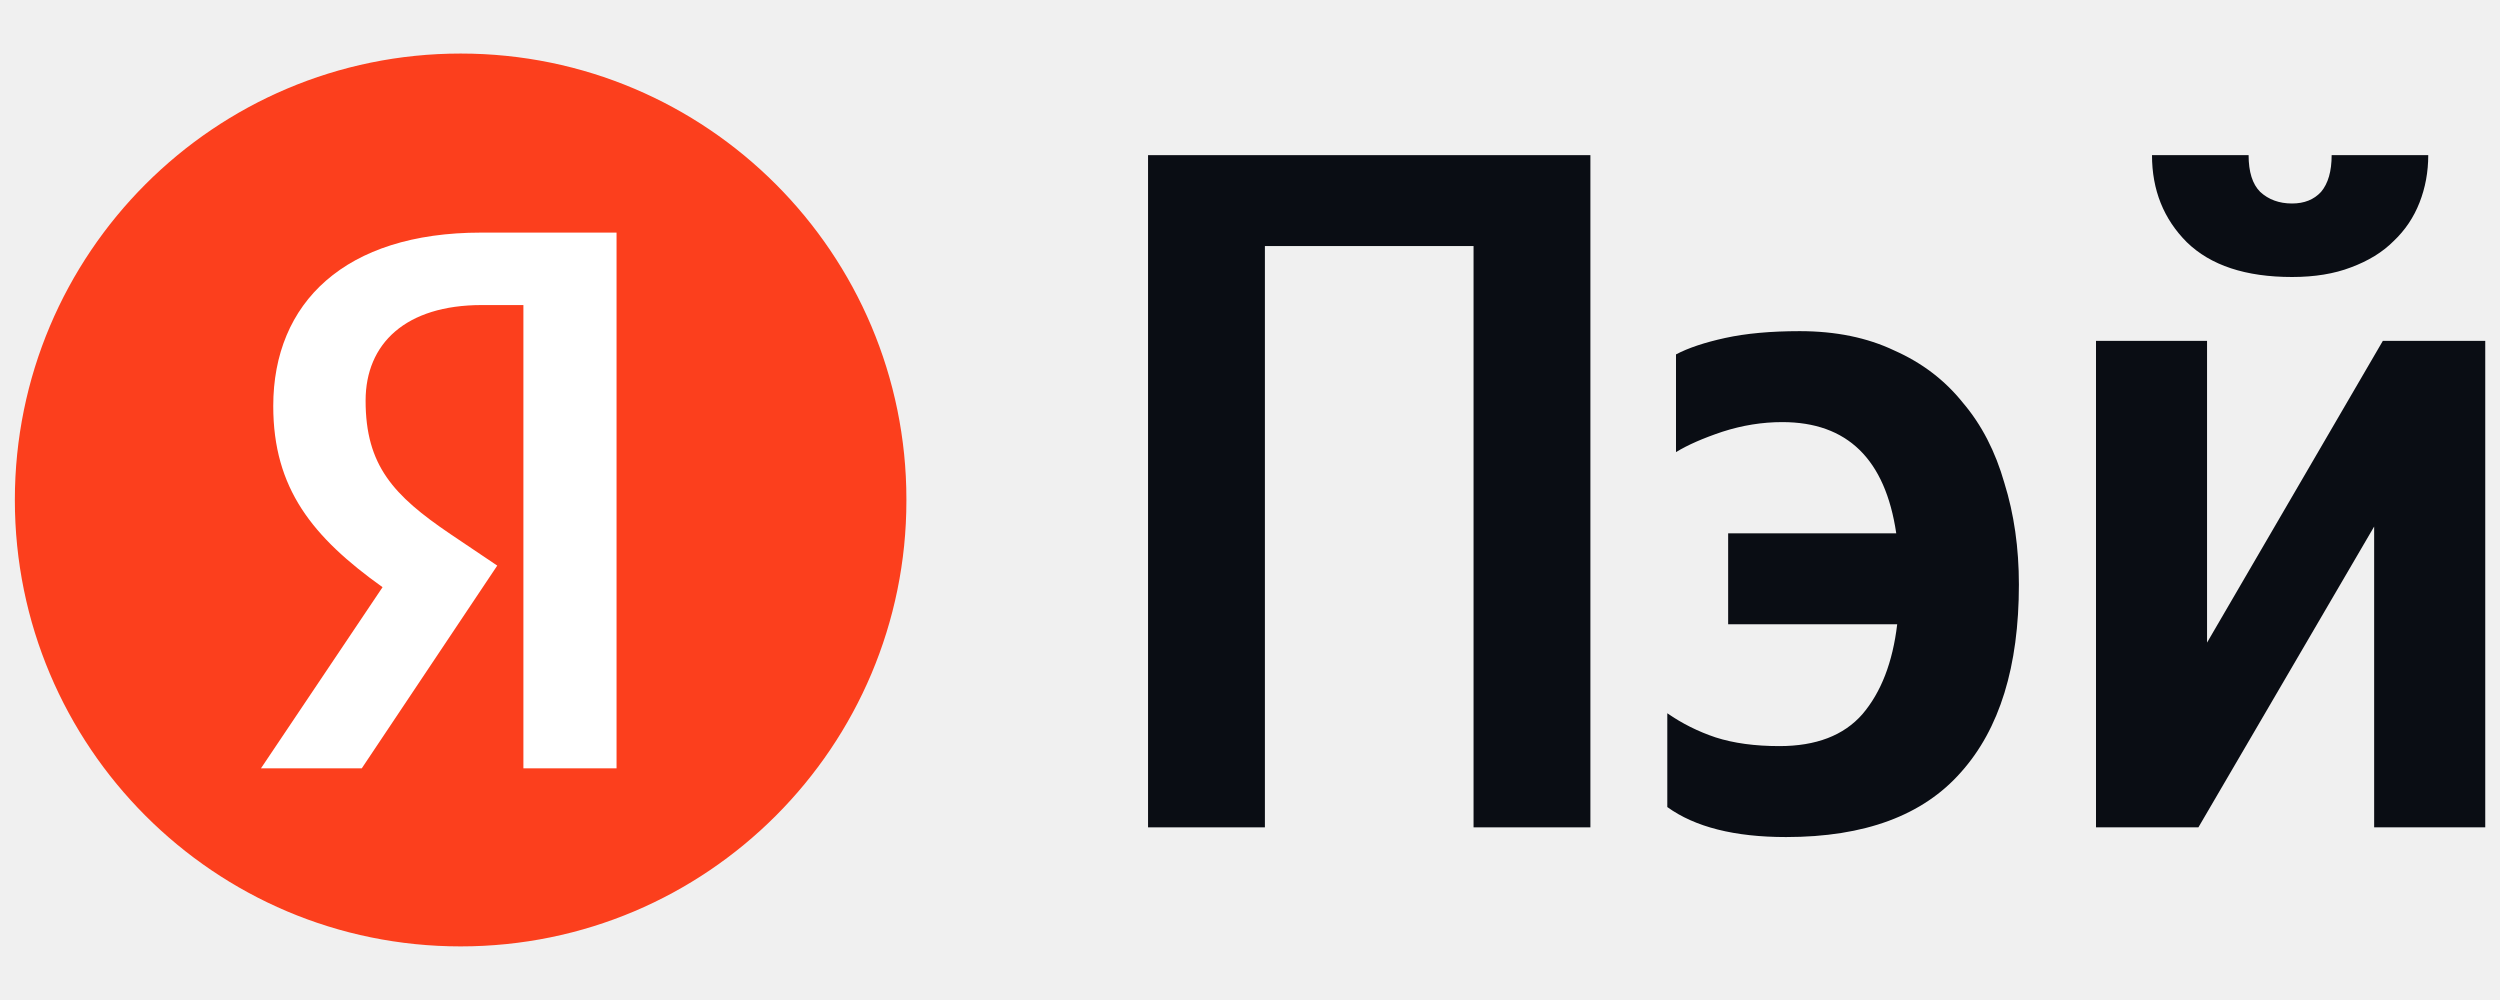
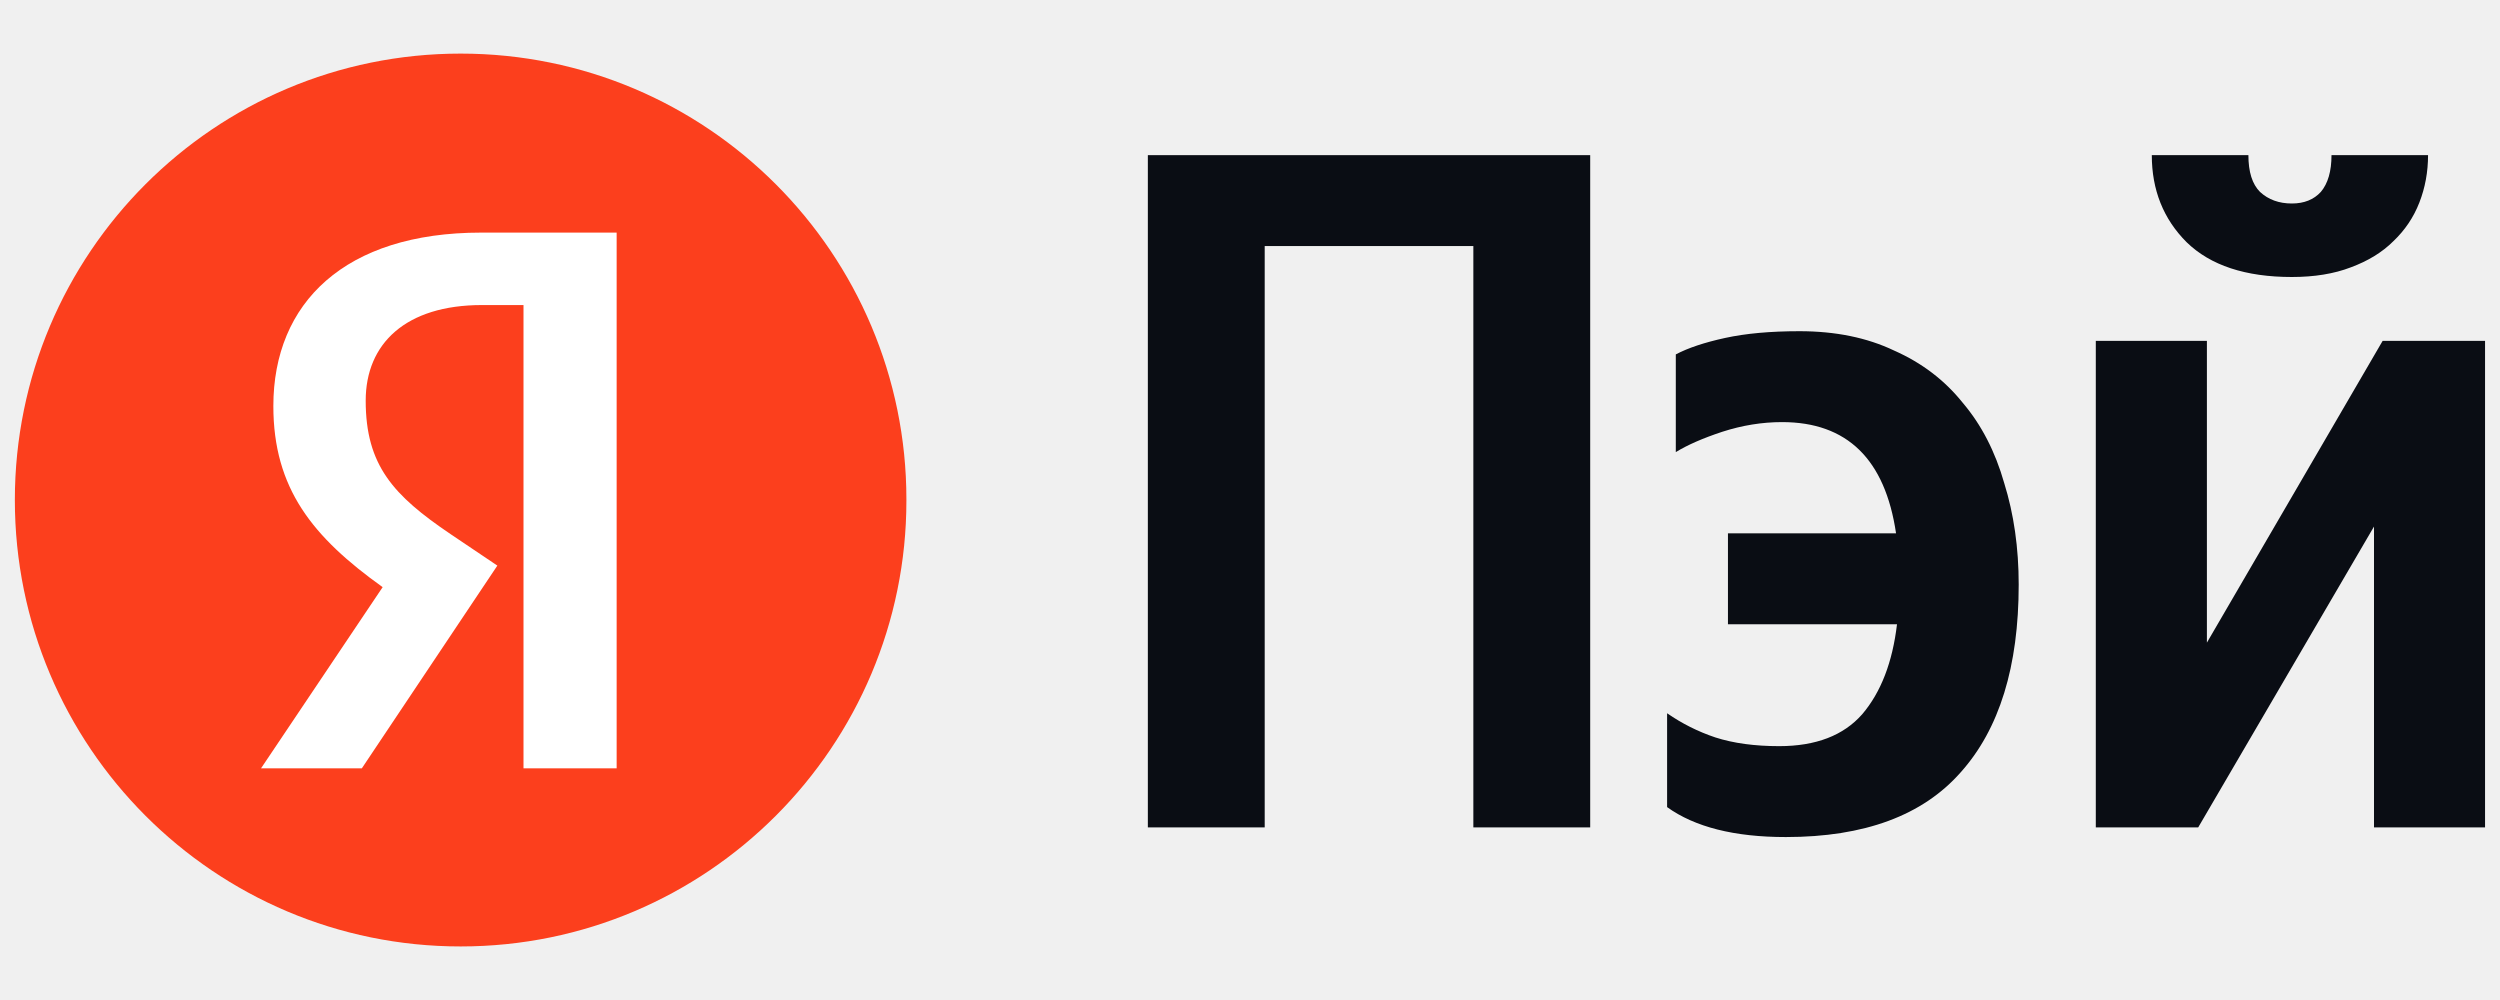
<svg xmlns="http://www.w3.org/2000/svg" width="50" height="20" viewBox="0 0 50 20" fill="none">
-   <path d="M31.808 3.103V16.547H29.471V4.921H25.298V16.547H22.961V3.103H31.808Z" fill="#0A0D14" />
-   <path d="M35.722 16.741C34.692 16.741 33.9 16.541 33.346 16.141V14.265C33.642 14.471 33.965 14.632 34.312 14.748C34.673 14.864 35.098 14.922 35.587 14.922C36.321 14.922 36.875 14.71 37.248 14.284C37.622 13.846 37.854 13.246 37.944 12.485H34.563V10.666H37.925C37.706 9.183 36.946 8.442 35.645 8.442C35.246 8.442 34.847 8.506 34.447 8.635C34.061 8.764 33.752 8.9 33.52 9.042V7.088C33.765 6.959 34.093 6.849 34.505 6.759C34.917 6.669 35.413 6.623 35.993 6.623C36.714 6.623 37.345 6.752 37.886 7.01C38.44 7.255 38.897 7.604 39.258 8.055C39.631 8.493 39.908 9.029 40.088 9.661C40.281 10.28 40.378 10.957 40.378 11.692C40.378 13.33 39.992 14.581 39.219 15.445C38.459 16.309 37.294 16.741 35.722 16.741Z" fill="#0A0D14" />
-   <path d="M45.841 5.54C44.914 5.54 44.212 5.308 43.736 4.844C43.272 4.379 43.04 3.799 43.04 3.103H44.972C44.972 3.438 45.049 3.683 45.204 3.838C45.371 3.992 45.584 4.07 45.841 4.07C46.086 4.07 46.279 3.992 46.421 3.838C46.563 3.67 46.633 3.425 46.633 3.103H48.565C48.565 3.438 48.507 3.754 48.391 4.05C48.275 4.347 48.102 4.605 47.87 4.824C47.651 5.044 47.367 5.218 47.02 5.347C46.685 5.476 46.292 5.54 45.841 5.54ZM44.141 6.817V12.852L47.657 6.817H49.705V16.547H47.483V10.531L43.968 16.547H41.92V6.817H44.141Z" fill="#0A0D14" />
-   <g clip-path="url(#clip0_0_21615)">
+   <path d="M31.804 3.103V16.548H29.467V4.921H25.294V16.548H22.957V3.103H31.804Z" fill="#0A0D14" />
+   <path d="M35.718 16.741C34.688 16.741 33.896 16.541 33.342 16.142V14.265C33.639 14.471 33.961 14.633 34.308 14.749C34.669 14.865 35.094 14.923 35.583 14.923C36.317 14.923 36.871 14.71 37.245 14.284C37.618 13.846 37.85 13.246 37.94 12.485H34.559V10.667H37.921C37.702 9.184 36.942 8.442 35.641 8.442C35.242 8.442 34.843 8.507 34.444 8.636C34.057 8.764 33.748 8.9 33.516 9.042V7.088C33.761 6.959 34.089 6.849 34.502 6.759C34.914 6.669 35.409 6.624 35.989 6.624C36.71 6.624 37.341 6.753 37.882 7.011C38.436 7.256 38.893 7.604 39.254 8.055C39.627 8.494 39.904 9.029 40.084 9.661C40.277 10.28 40.374 10.957 40.374 11.692C40.374 13.33 39.988 14.581 39.215 15.445C38.455 16.309 37.29 16.741 35.718 16.741Z" fill="#0A0D14" />
+   <path d="M45.837 5.54C44.91 5.54 44.208 5.308 43.732 4.844C43.268 4.38 43.036 3.799 43.036 3.103H44.968C44.968 3.438 45.045 3.683 45.2 3.838C45.367 3.993 45.58 4.07 45.837 4.07C46.082 4.07 46.275 3.993 46.417 3.838C46.559 3.67 46.63 3.425 46.63 3.103H48.561C48.561 3.438 48.503 3.754 48.387 4.051C48.272 4.347 48.098 4.605 47.866 4.825C47.647 5.044 47.364 5.218 47.016 5.347C46.681 5.476 46.288 5.54 45.837 5.54ZM44.138 6.817V12.853L47.653 6.817H49.701V16.548H47.48V10.531L43.964 16.548H41.916V6.817H44.138Z" fill="#0A0D14" />
+   <g clip-path="url(#clip0_1_10693)">
    <ellipse cx="9.213" cy="10" rx="8.916" ry="8.929" fill="#FC3F1D" />
-     <path d="M10.468 15.367H12.331V4.652H9.621C6.897 4.652 5.465 6.055 5.465 8.121C5.465 9.771 6.25 10.742 7.651 11.744L5.219 15.367H7.235L9.945 11.312L9.006 10.68C7.867 9.909 7.312 9.308 7.312 8.013C7.312 6.872 8.113 6.101 9.637 6.101H10.468V15.367Z" fill="white" />
+     <path d="M10.47 15.366H12.333V4.652H9.623C6.899 4.652 5.467 6.055 5.467 8.121C5.467 9.77 6.252 10.741 7.653 11.743L5.221 15.366H7.237L9.947 11.312L9.008 10.68C7.868 9.909 7.314 9.308 7.314 8.013C7.314 6.872 8.115 6.101 9.639 6.101H10.47V15.366Z" fill="white" />
  </g>
  <defs>
-     <clipPath id="clip0_0_21615">
-       <rect x="0.297" y="1.071" width="17.831" height="17.857" rx="8.916" fill="white" />
+     <clipPath id="clip0_1_10693">
+       <rect x="0.297" y="1.072" width="17.831" height="17.857" rx="8.916" fill="white" />
    </clipPath>
  </defs>
</svg>
